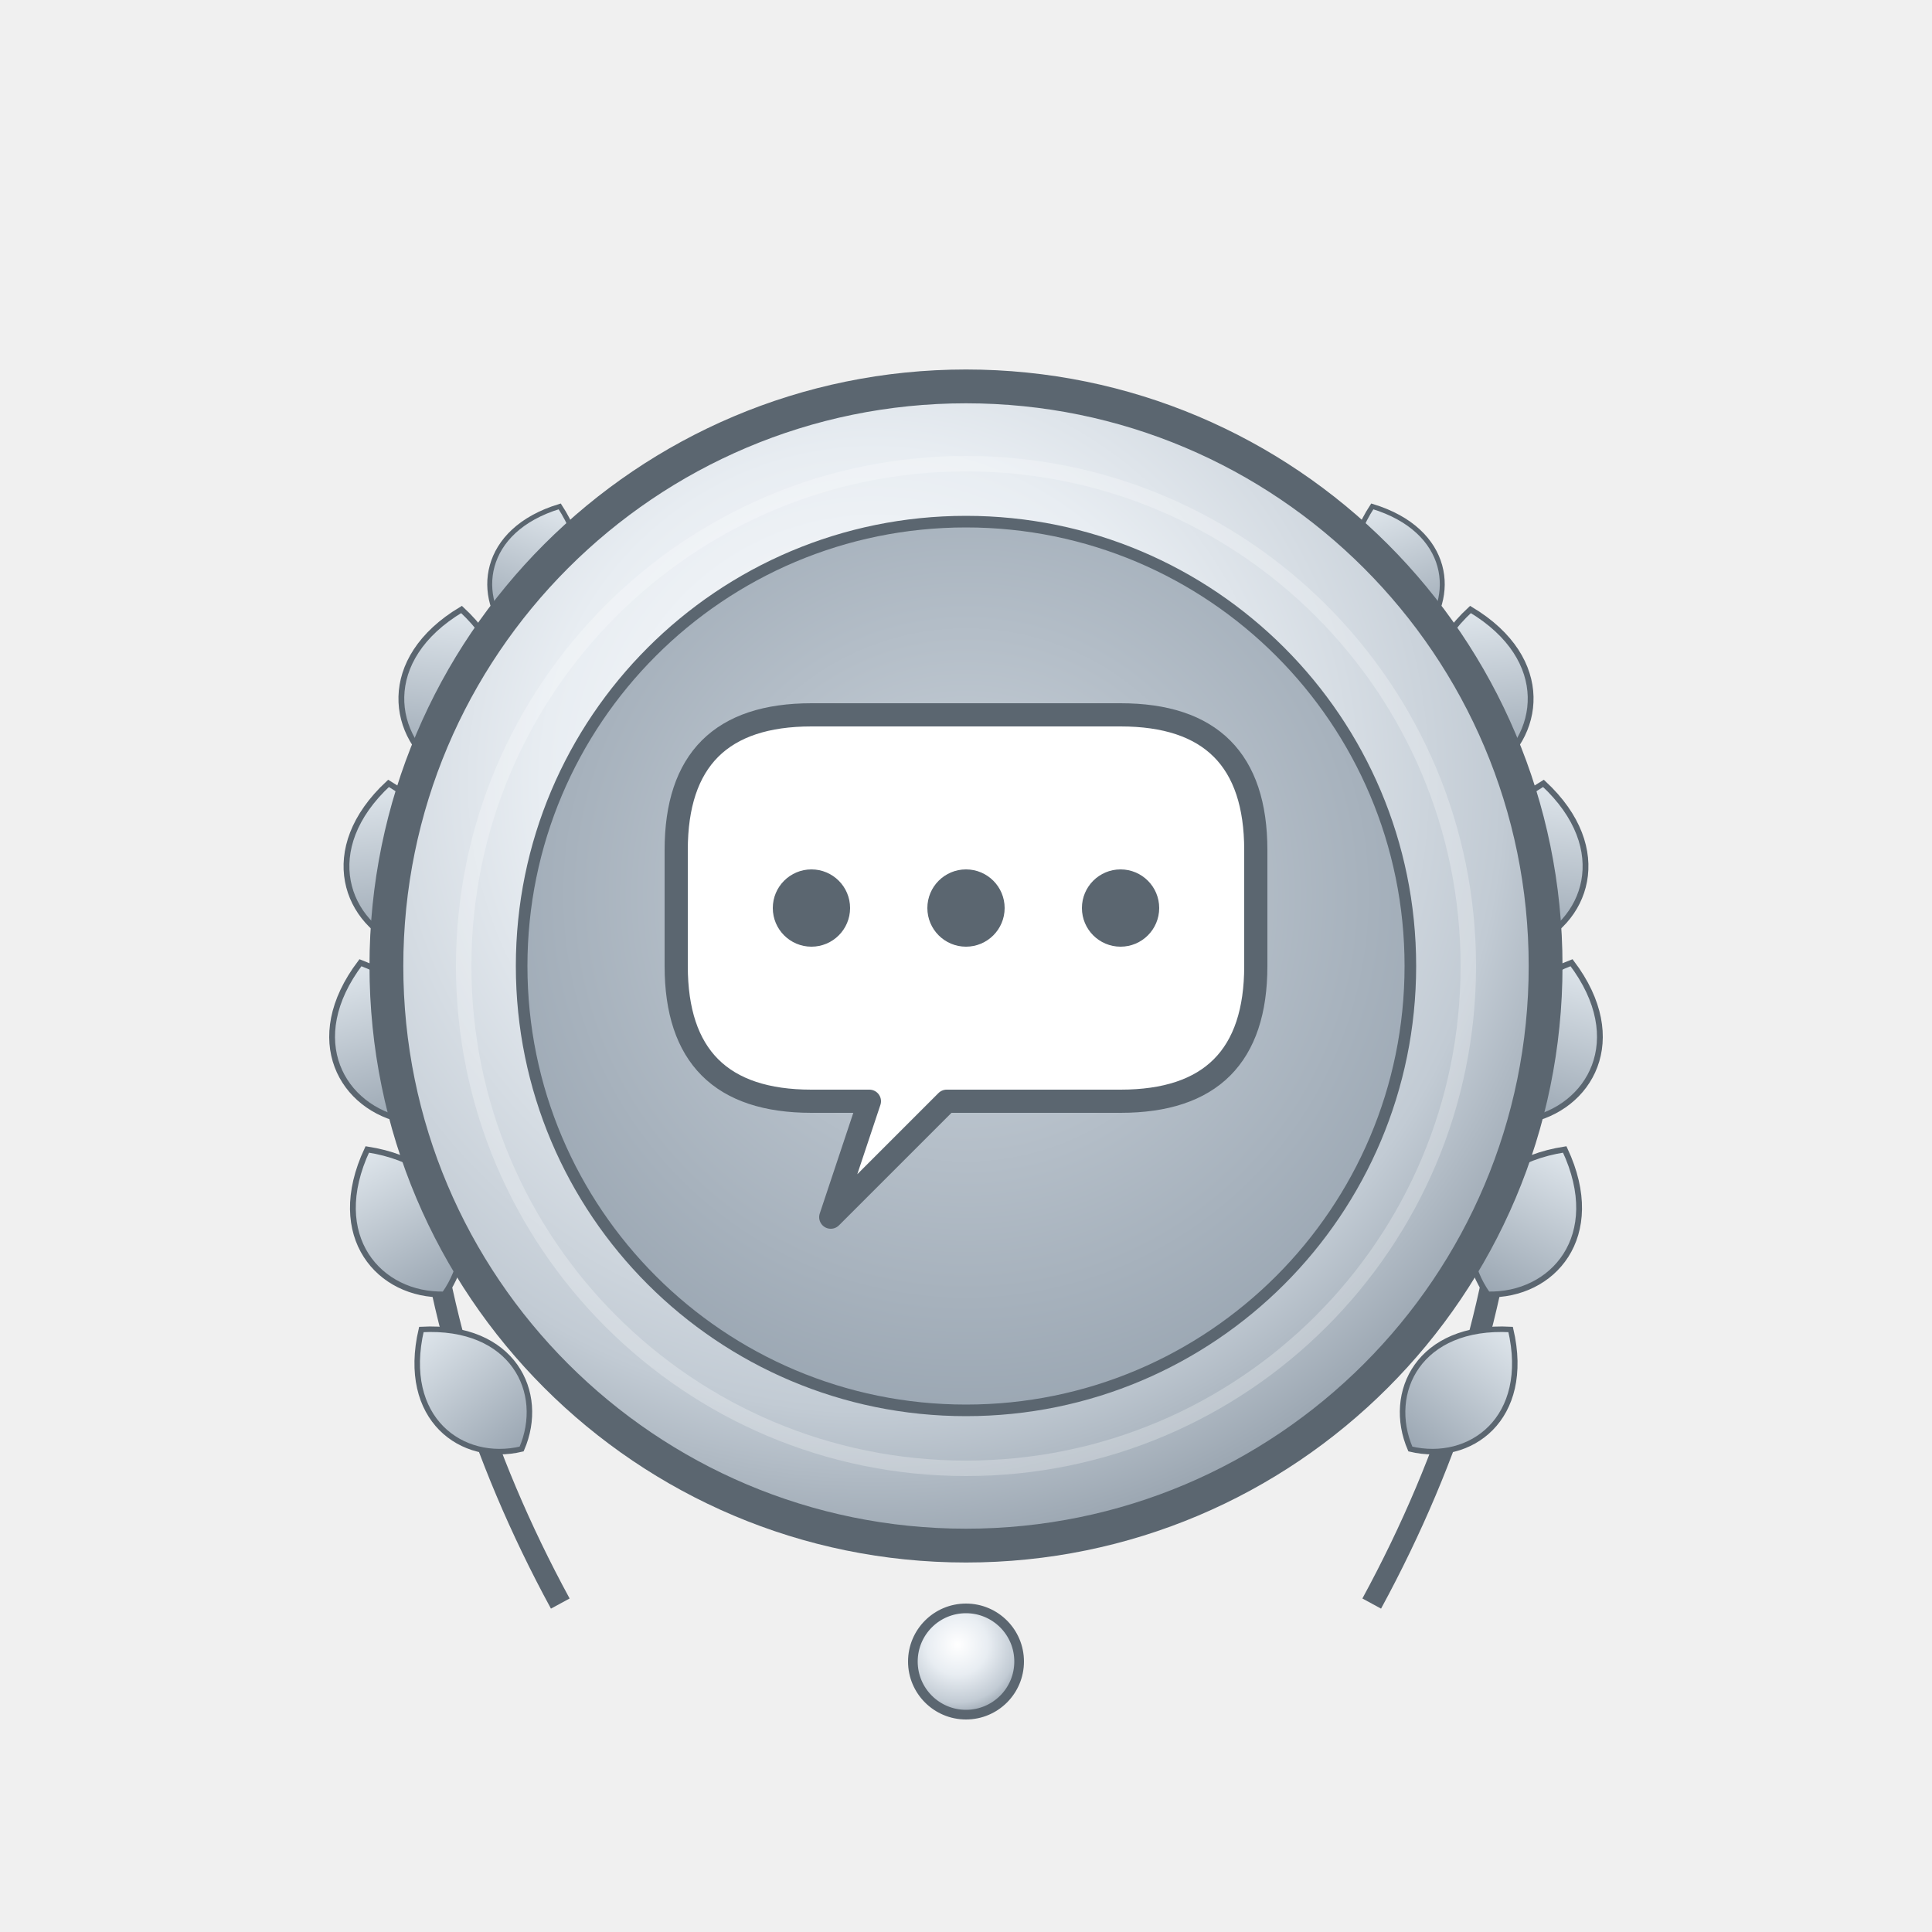
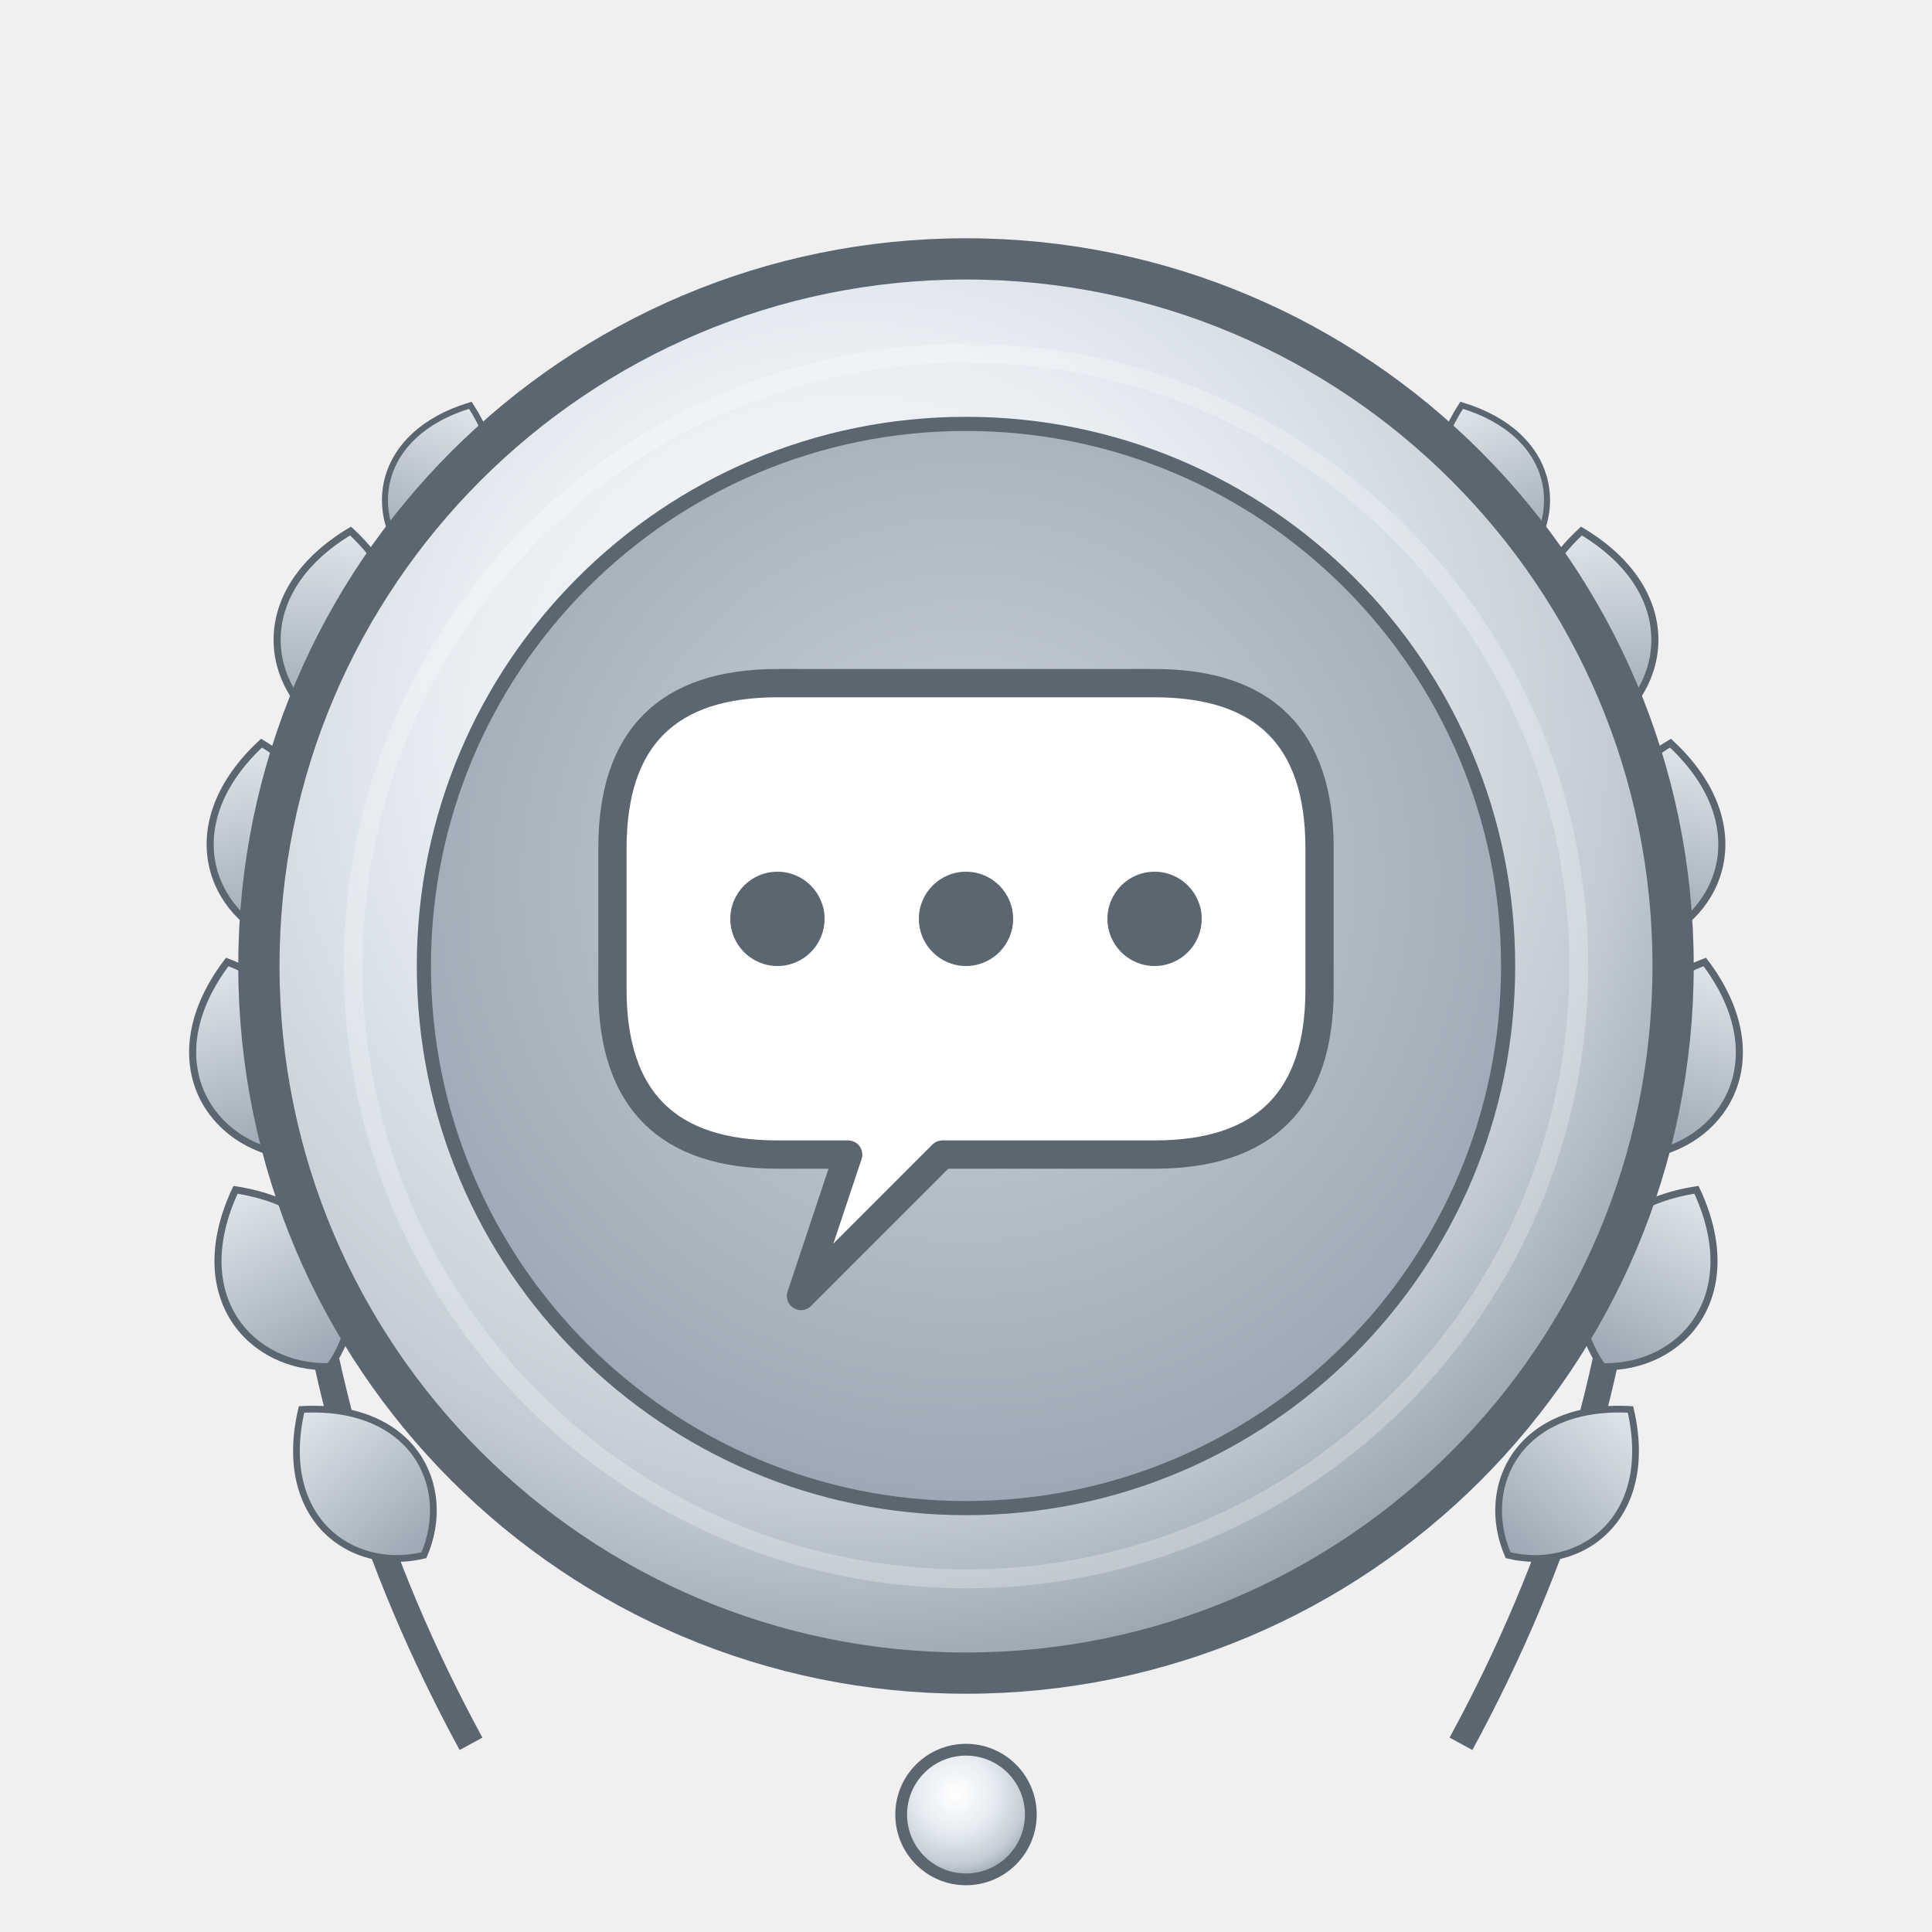
<svg xmlns="http://www.w3.org/2000/svg" viewBox="0 0 200 200" width="200" height="200" role="img" aria-label="Досягнення: Flooder (рівень: срібло)">
  <defs>
    <radialGradient id="metal" cx="42%" cy="34%" r="72%">
      <stop offset="0%" stop-color="#ffffff" />
      <stop offset="40%" stop-color="#e8edf2" />
      <stop offset="76%" stop-color="#c2cbd4" />
      <stop offset="100%" stop-color="#8b97a3" />
    </radialGradient>
    <radialGradient id="field" cx="50%" cy="42%" r="60%">
      <stop offset="0%" stop-color="#cdd5dd" />
      <stop offset="100%" stop-color="#9aa6b2" />
    </radialGradient>
    <linearGradient id="leaf" x1="0" y1="0" x2="0" y2="1">
      <stop offset="0%" stop-color="#dfe6ec" />
      <stop offset="100%" stop-color="#9aa6b2" />
    </linearGradient>
    <path id="lf" d="M0,0 C 6,-3 8,-11 0,-17 C -8,-11 -6,-3 0,0 Z" />
  </defs>
-   <g id="wreath-l" fill="url(#leaf)" stroke="#5b6670" stroke-width="0.6">
-     <path d="M58,166 Q 33,120 50,68" fill="none" stroke="#5b6670" stroke-width="2.2" />
-     <use href="#lf" transform="translate(54,150) rotate(-40) scale(0.95)" />
-     <use href="#lf" transform="translate(46,134) rotate(-28)" />
-     <use href="#lf" transform="translate(42,116) rotate(-16)" />
-     <use href="#lf" transform="translate(42,98) rotate(-6)" />
-     <use href="#lf" transform="translate(46,80) rotate(6)" />
-     <use href="#lf" transform="translate(53,66) rotate(20) scale(0.85)" />
+   <g transform="translate(100 100) scale(1.22) translate(-100 -100)">
+     <g id="wreath-l" fill="url(#leaf)" stroke="#5b6670" stroke-width="0.6">
+       <path d="M58,166 Q 33,120 50,68" fill="none" stroke="#5b6670" stroke-width="2.2" />
+       <use href="#lf" transform="translate(54,150) rotate(-40) scale(0.95)" />
+       <use href="#lf" transform="translate(46,134) rotate(-28)" />
+       <use href="#lf" transform="translate(42,116) rotate(-16)" />
+       <use href="#lf" transform="translate(42,98) rotate(-6)" />
+       <use href="#lf" transform="translate(46,80) rotate(6)" />
+       <use href="#lf" transform="translate(53,66) rotate(20) scale(0.85)" />
+     </g>
+     <use href="#wreath-l" transform="matrix(-1 0 0 1 200 0)" />
+     <circle cx="100" cy="172" r="5.5" fill="url(#metal)" stroke="#5b6670" stroke-width="1" />
+     <circle cx="100" cy="100" r="60" fill="url(#metal)" />
+     <circle cx="100" cy="100" r="60" fill="none" stroke="#5b6670" stroke-width="3.5" />
+     <circle cx="100" cy="100" r="52" fill="none" stroke="#ffffff" stroke-opacity="0.25" stroke-width="1.6" />
+     <circle cx="100" cy="100" r="46" fill="url(#field)" stroke="#5b6670" stroke-width="1.2" />
+     <path d="M84,76 H116 Q130,76 130,90 V102 Q130,116 116,116 H98 L86,128 L90,116 H84 Q70,116 70,102 V90 Q70,76 84,76 Z" fill="#ffffff" stroke="#5b6670" stroke-width="2.4" stroke-linejoin="round" />
+     <circle cx="84" cy="96" r="4" fill="#5b6670" />
+     <circle cx="100" cy="96" r="4" fill="#5b6670" />
+     <circle cx="116" cy="96" r="4" fill="#5b6670" />
  </g>
-   <use href="#wreath-l" transform="matrix(-1 0 0 1 200 0)" />
-   <circle cx="100" cy="172" r="5.5" fill="url(#metal)" stroke="#5b6670" stroke-width="1" />
-   <circle cx="100" cy="100" r="60" fill="url(#metal)" />
-   <circle cx="100" cy="100" r="60" fill="none" stroke="#5b6670" stroke-width="3.5" />
-   <circle cx="100" cy="100" r="52" fill="none" stroke="#ffffff" stroke-opacity="0.25" stroke-width="1.6" />
-   <circle cx="100" cy="100" r="46" fill="url(#field)" stroke="#5b6670" stroke-width="1.2" />
-   <path d="M84,74 H116 Q130,74 130,88 V100 Q130,114 116,114 H98 L86,126 L90,114 H84 Q70,114 70,100 V88 Q70,74 84,74 Z" fill="#ffffff" stroke="#5b6670" stroke-width="2.4" stroke-linejoin="round" />
-   <circle cx="84" cy="94" r="4" fill="#5b6670" />
-   <circle cx="100" cy="94" r="4" fill="#5b6670" />
-   <circle cx="116" cy="94" r="4" fill="#5b6670" />
</svg>
